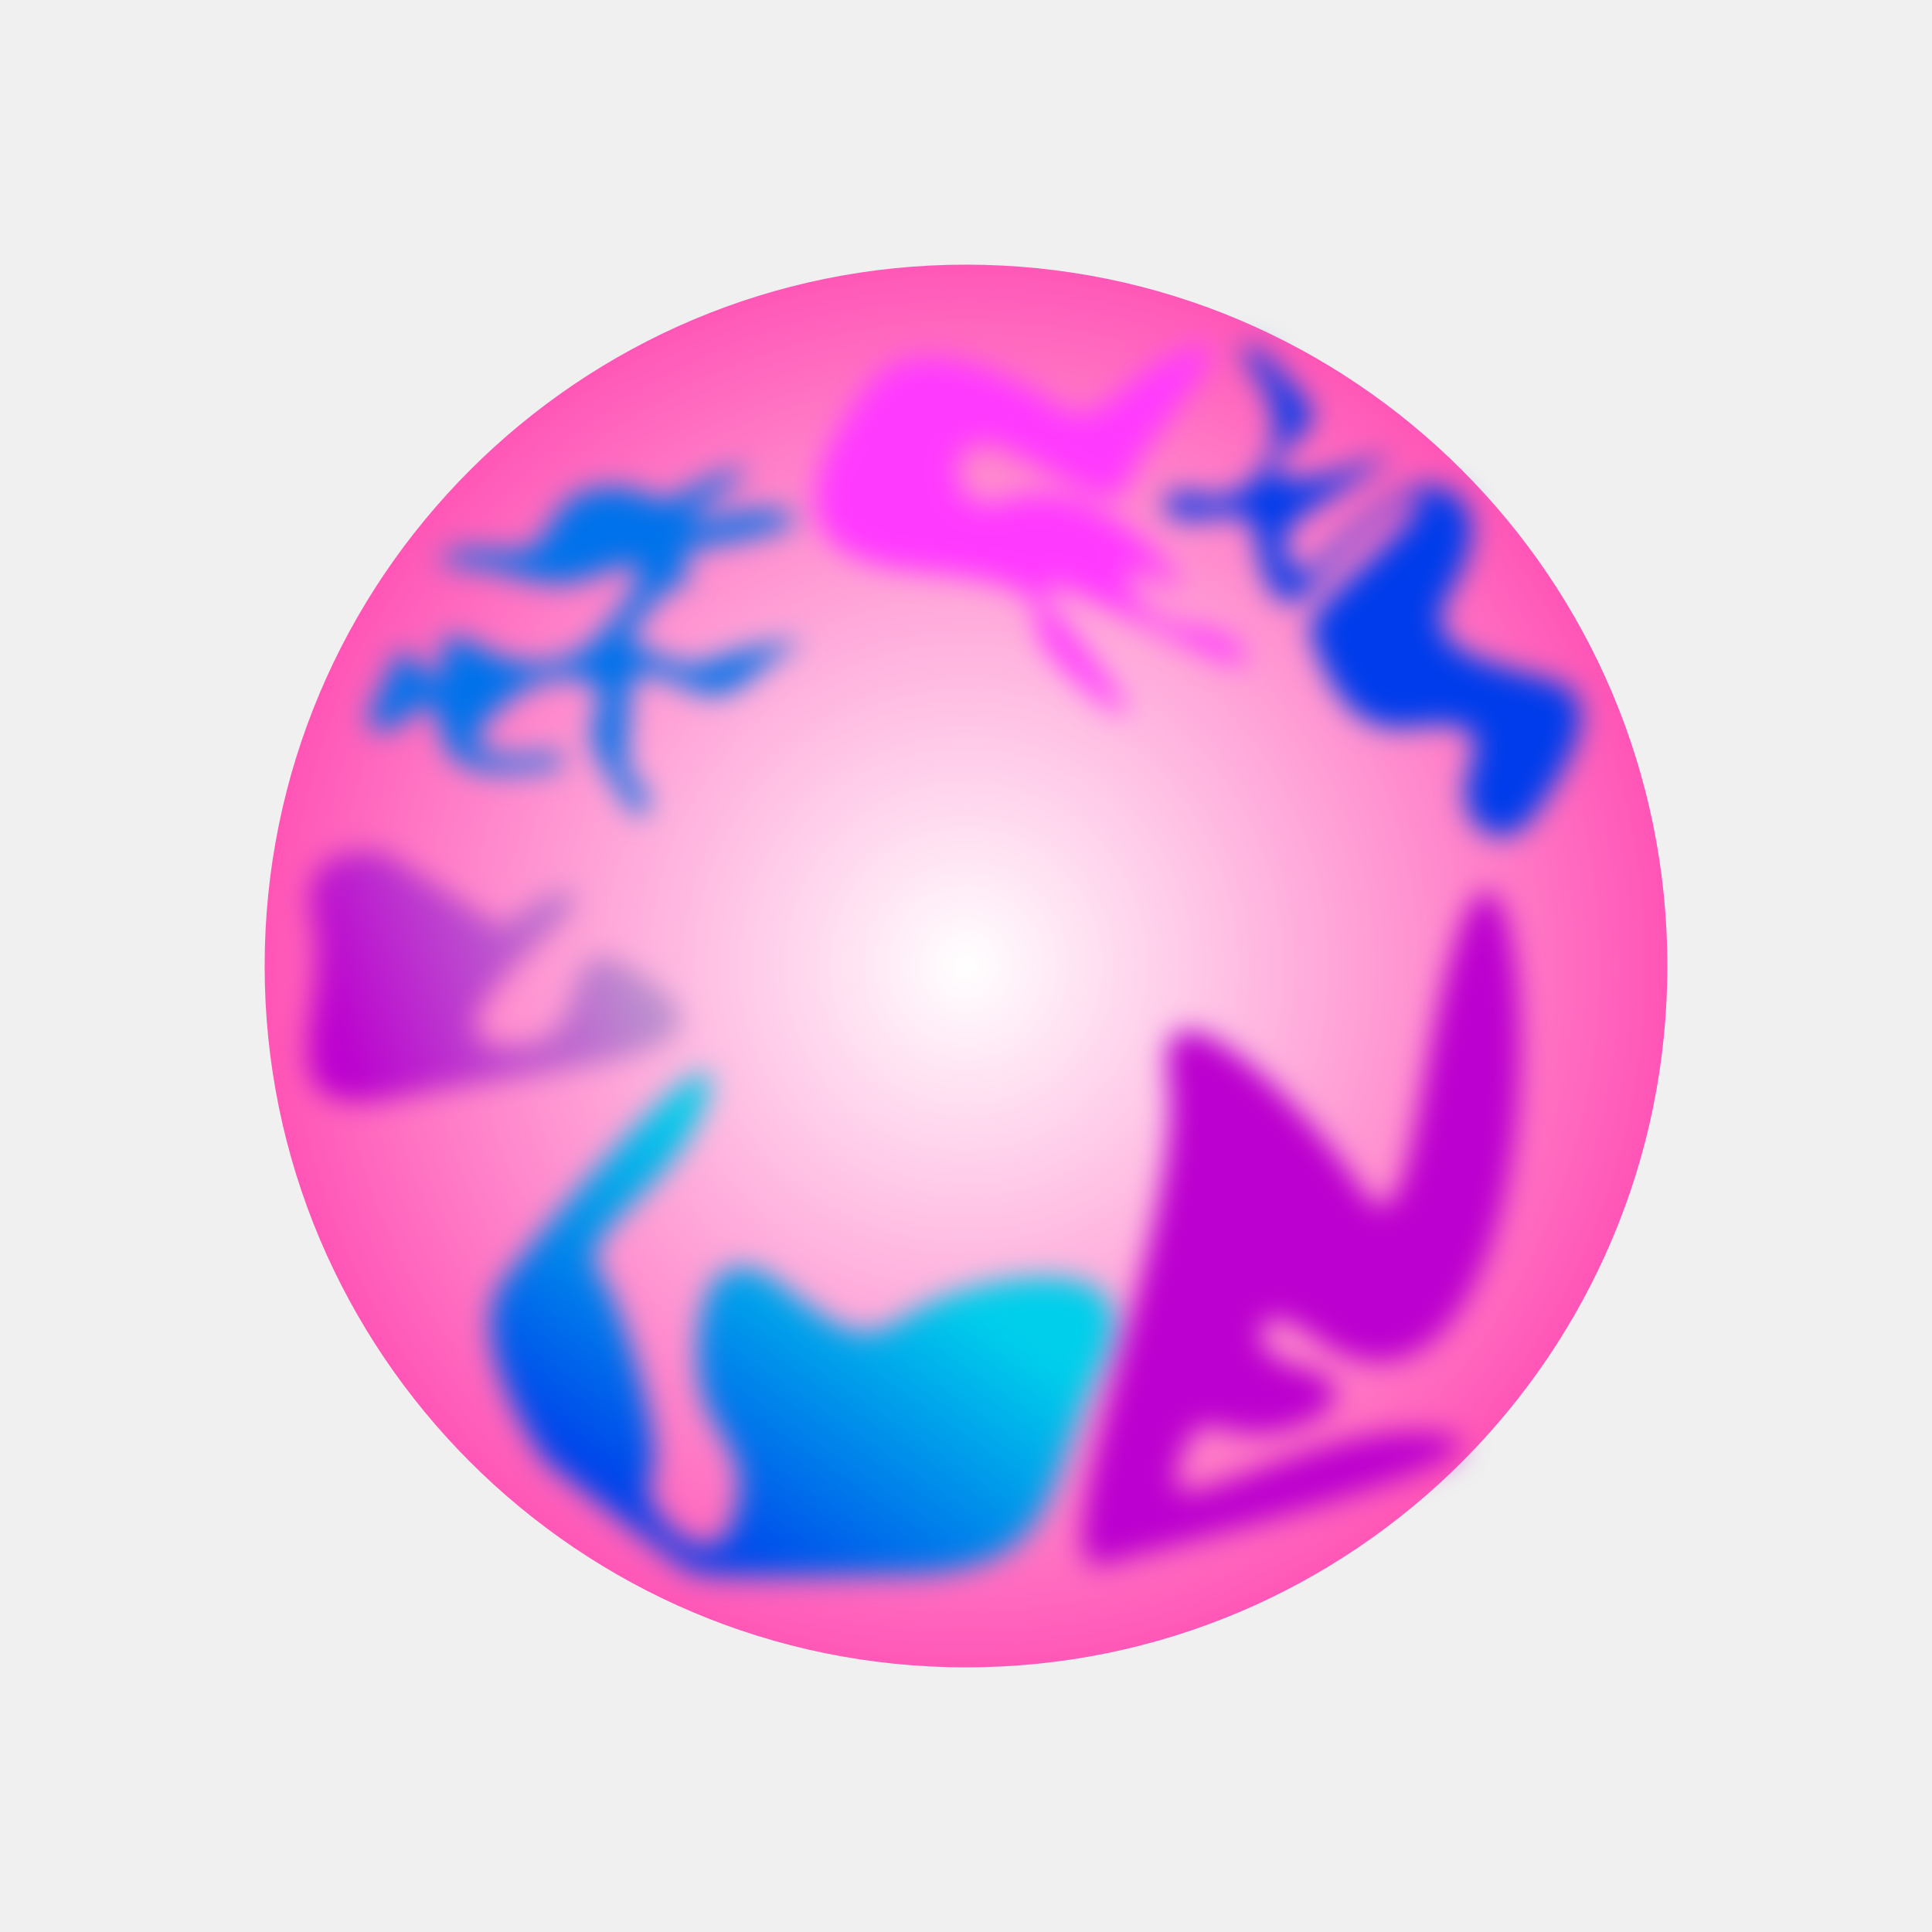
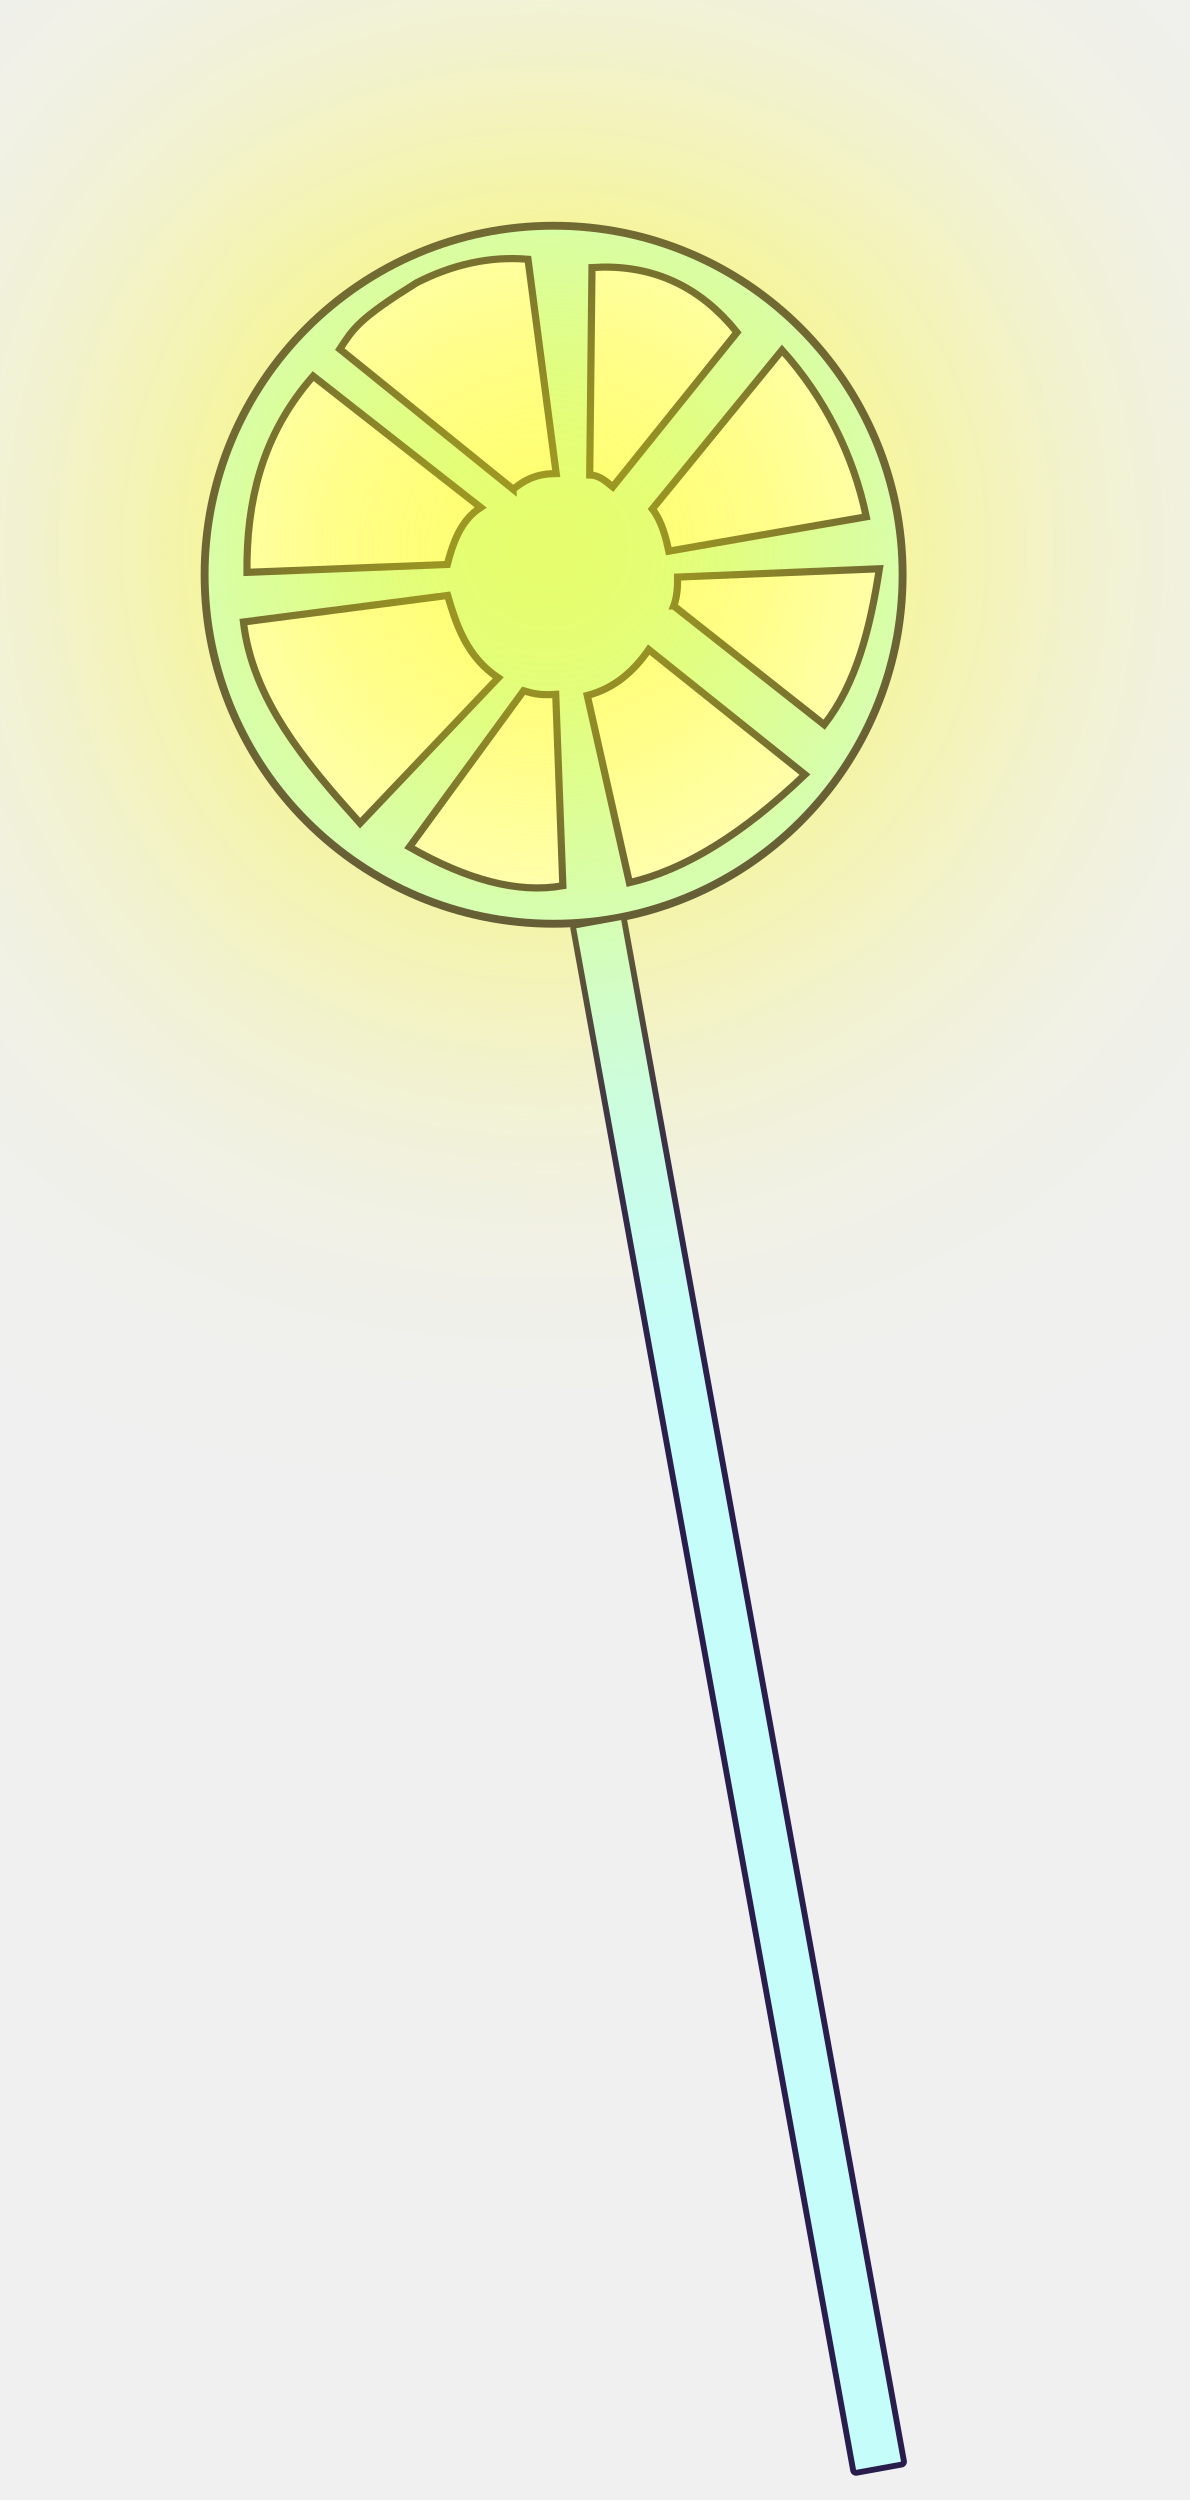
- <svg xmlns="http://www.w3.org/2000/svg" xmlns:xlink="http://www.w3.org/1999/xlink" viewBox="0 0 82.639 82.639">
+ <svg xmlns="http://www.w3.org/2000/svg" viewBox="0 0 43.847 92.181">
  <defs>
-     <linearGradient id="c">
-       <stop style="stop-color:#fff;stop-opacity:1" offset="0" />
-       <stop style="stop-color:#ff49b1;stop-opacity:1" offset="1" />
-     </linearGradient>
-     <linearGradient id="b">
-       <stop style="stop-color:#bc00cf;stop-opacity:1" offset="0" />
-       <stop style="stop-color:#bc91cf;stop-opacity:1" offset="1" />
-     </linearGradient>
-     <linearGradient id="a">
-       <stop style="stop-color:#003ceb;stop-opacity:1" offset="0" />
-       <stop style="stop-color:#00cfeb;stop-opacity:1" offset="1" />
-     </linearGradient>
-     <linearGradient xlink:href="#a" id="f" x1="157.472" y1="173.746" x2="166.486" y2="160.694" gradientUnits="userSpaceOnUse" />
-     <linearGradient xlink:href="#b" id="g" x1="144.256" y1="153.172" x2="156.873" y2="148.695" gradientUnits="userSpaceOnUse" />
-     <radialGradient xlink:href="#c" id="d" cx="171.053" cy="149.433" fx="171.053" fy="149.433" r="30" gradientUnits="userSpaceOnUse" gradientTransform="matrix(1.06758 .009 -.00915 1.08654 -10.1925 -14.4694)" />
-     <filter style="color-interpolation-filters:sRGB" id="e" x="-.026" y="-.027" width="1.053" height="1.054">
-       <feGaussianBlur stdDeviation=".596" />
+     <filter style="color-interpolation-filters:sRGB" id="a" x="-.835" y="-.888" width="2.67" height="2.776">
+       <feGaussianBlur stdDeviation="9.622" />
    </filter>
  </defs>
-   <g style="display:inline;opacity:1" transform="translate(-129.7333 -108.1134)">
-     <circle style="fill:url(#d);fill-opacity:1;stroke:none;stroke-width:1.855;stroke-linecap:round;stroke-linejoin:round;paint-order:stroke fill markers;filter:url(#filter30290)" cx="171.053" cy="149.433" r="30" />
+   <g style="display:inline">
+     <g style="display:inline;opacity:1" transform="translate(-81.264 -35.896)">
+       <circle style="fill:#c5fdfb;fill-opacity:1;stroke:#281d4c;stroke-width:.582;stroke-linecap:round;stroke-linejoin:round;stroke-miterlimit:4;stroke-dasharray:none;stroke-opacity:1;paint-order:stroke fill markers" cx="101.677" cy="57.088" r="12.723" />
+       <path style="fill:#c5fdfb;fill-opacity:1;stroke:#281d4c;stroke-width:.434;stroke-linecap:round;stroke-linejoin:round;stroke-miterlimit:4;stroke-dasharray:none;stroke-opacity:1;paint-order:stroke fill markers" transform="rotate(-10.289)" d="M88.337 87.304h1.685v57.772h-1.685z" />
+     </g>
+     <path style="fill:#fff;fill-opacity:1;stroke:#281d4c;stroke-width:.265px;stroke-linecap:butt;stroke-linejoin:miter;stroke-opacity:1" d="m100.184 53.936-6.39-5.169c.488-.74.673-1.104 2.831-2.444 1.333-.678 2.7-.987 4.107-.867l1.04 7.899c-.784.013-1.163.248-1.588.58zm2.824-.527c.358.01.598.236.85.44l4.581-5.699c-1.365-1.7-3.13-2.533-5.347-2.39zm-4.021 1.198c-.752.484-1.032 1.343-1.23 2.102L90.37 57c-.018-2.58.523-5.047 2.441-7.236zm-1.217 3.244c.326 1.116.72 2.271 1.865 3.038l-5.094 5.36c-2.037-2.262-3.965-4.561-4.301-7.418zm-1.409 9.278c2.071 1.184 3.974 1.728 5.657 1.426l-.263-7.056c-.653.045-.893-.053-1.184-.134zm6.557-5.589 1.554 6.902c2.033-.469 4.17-1.788 6.473-3.984l-5.76-4.61c-.559.803-1.263 1.43-2.267 1.692zm3.19-3.302 5.547 4.38c1.183-1.52 1.695-3.547 2.034-5.751l-7.442.307c.009.485-.047.817-.14 1.064zm-.183-2.02 7.28-1.267a13.18 13.18 0 0 0-3.105-6.144l-4.782 5.856c.353.454.509 1.101.607 1.555z" transform="translate(-81.264 -35.896)" />
  </g>
-   <g style="mix-blend-mode:normal;filter:url(#e)" transform="translate(-129.7333 -108.1134)">
-     <path style="fill:#0072eb;fill-opacity:1;stroke:none;stroke-width:.265px;stroke-linecap:butt;stroke-linejoin:miter;stroke-opacity:1" d="M154.638 137.128s-1.62-.234-2.804.668c-1.183.902-2.303 1.997-1.441 2.425.862.428 2.674.169 3.036.104.362-.066.823.614-.508.695-1.331.081-3.921.6-4.311-1.653-.389-2.254-1.641-.332-1.641-.332s-2.244 1.132-1.177-.949c1.067-2.081.92-2.603 1.733-1.657.813.946 1.226.969 1.087-.373-.138-1.342 1.659-.267 2.171.002.511.269 2.878 1.104 4.556-.74 1.678-1.843 2.516-3.577.71-2.908s-2.188.91-4.429.278c-2.241-.631-3.864-.245-2.712-.877 1.153-.632 3.336.491 4.036-.726.7-1.218 1.207-2.172 3.077-2.128 1.87.043 1.577 1.061 2.999.196 1.422-.865 3.085-1.262 2.497-.721-.588.541-3.843 2.651-1.295 1.875 2.549-.776 5.06-.15 2.331.593-2.73.743-3.912.475-3.5 1.572.412 1.096-.494.293-1.108 1.148-.614.855-1.845 1.857-.842 2.21 1.004.353 1.944 1.067 3.098.544 1.154-.523 4.996-1.25 3.349-.502-1.647.748-2.34 2.542-4.128 1.766-1.788-.776-2.782-1.183-2.782.263 0 1.445-.476 3.199.31 3.681.786.482.444 2.069-.216 1.096-.66-.973-1.957-2.7-1.616-3.621.341-.921.585-1.54-.482-1.927z" />
-     <path style="fill:#003ceb;fill-opacity:1;stroke:none;stroke-width:.265px;stroke-linecap:butt;stroke-linejoin:miter;stroke-opacity:1" d="M183.028 123.512s1.762 1.909 1.136 3.758c-.626 1.849-1.981 2.393-3.331 1.981-1.35-.412-1.802.889-.484 1.032 1.318.142 2.932-.715 3.096.66.163 1.375.897 4.415 2.641 2.006 1.744-2.409 4.998-4.622 4.312-3.146-.687 1.476-5.012 4.371-4.596 5.428.416 1.057 1.337 4.343 4.164 3.98 2.827-.363 3.266.092 2.582 2.001-.684 1.908 1.304 3.815 2.779 1.784 1.475-2.03 3.154-4.959.954-5.696-2.2-.737-6.124-1.203-4.567-3.79 1.557-2.586 1.127-4.198-.612-4.617-1.739-.419-5.241 3.635-5.514 3.782-.273.146-1.792-1.31-.221-2.455 1.571-1.145 5.345-3.255 2.937-2.363-2.408.892-4.547 1.198-3.901-.06.646-1.258 2.124-1.4 1.058-2.683-1.066-1.283-2.909-3.266-2.432-1.6z" />
-     <path style="fill:url(#f);fill-opacity:1;stroke:none;stroke-width:.265px;stroke-linecap:butt;stroke-linejoin:miter;stroke-opacity:1" d="M153.09 170.614s-3.753-5.139-1.826-7.726c1.927-2.588 9.926-11.932 8.712-7.883-1.214 4.05-5.818 5.732-4.606 7.54 1.212 1.807 2.87 7.821 2.157 8.839-.714 1.017 2.496 4.458 3.475 1.967.979-2.491-.199-3.212-1.052-5.128-.853-1.917-.483-8.159 3.328-5.056 3.811 3.103 3.833 1.822 6.313.648 2.48-1.174 9.736-2.488 7.233 2.706-2.503 5.193-1.687 8.774-8.273 8.927-6.586.152-8.856.138-9.429-.213-.573-.352-6.032-4.62-6.032-4.62z" />
-     <path style="fill:#bc00cf;fill-opacity:1;stroke:none;stroke-width:.265px;stroke-linecap:butt;stroke-linejoin:miter;stroke-opacity:1" d="m184.48 164.488 1.264.632s4.333 4.16 7.351-2.739c3.018-6.899 1.404-19.935-.687-15.069-2.091 4.866-2.116 15.247-4.443 11.656-2.327-3.591-9.069-10.225-8.249-4.596.82 5.628-6.15 21.633-2.745 20.668 3.405-.965 19.513-4.934 14.199-5.603-5.314-.669-12.079 4.612-11.074 1.444 1.005-3.169 1.589-1.037 4.191-1.518 2.602-.481 3.612-2.086 1.161-2.726-2.451-.64-2.038-2.14-.968-2.148z" />
-     <path style="fill:url(#g);fill-opacity:1;stroke:none;stroke-width:.265px;stroke-linecap:butt;stroke-linejoin:miter;stroke-opacity:1" d="m151.237 147.786-5.056-3.194s-3.958-.74-3.067 2.977c.891 3.717-2.741 8.739 3.797 7.44 6.538-1.298 15.252-1.532 10.627-4.919-4.625-3.387-1.86 2.702-5.759 2.783-3.899.081-.299-3.268 1.633-5.046 1.933-1.778.563-2.446-2.175-.042z" />
-     <path style="fill:#ff3aff;fill-opacity:1;stroke:none;stroke-width:.265px;stroke-linecap:butt;stroke-linejoin:miter;stroke-opacity:1" d="M174.712 125.258s-5.502-3.739-7.866-.661c-2.364 3.077-4.255 7.303 1.877 7.9 6.132.596 5.173 1.422 5.443 2.693.27 1.271 5.066 5.125 3.405 2.616-1.661-2.51-4.603-5.215-2.38-4.539 2.224.676 8.925 4.588 7.75 2.788-1.175-1.8-3.527-.36-4.793-2.724-1.266-2.363 3.293 1.281 1.764-.738-1.528-2.018-4.566-4.089-7.09-3.134-2.523.955-2.734-2.471-1.035-2.387 1.7.085 5.659 3.655 6.174 1.765.515-1.89 5.72-6.911 2.597-5.796-3.123 1.115-3.761 3.884-5.846 2.216z" />
+   <g style="mix-blend-mode:normal;filter:url(#a)" transform="translate(-81.264 -35.896)">
+     <ellipse style="fill:#fffd00;fill-opacity:.871;stroke:none;stroke-width:.383;stroke-linecap:round;stroke-linejoin:round;stroke-miterlimit:4;stroke-dasharray:none;stroke-opacity:1;paint-order:stroke fill markers" cx="101.43" cy="56.101" rx="13.83" ry="13.005" />
  </g>
</svg>
